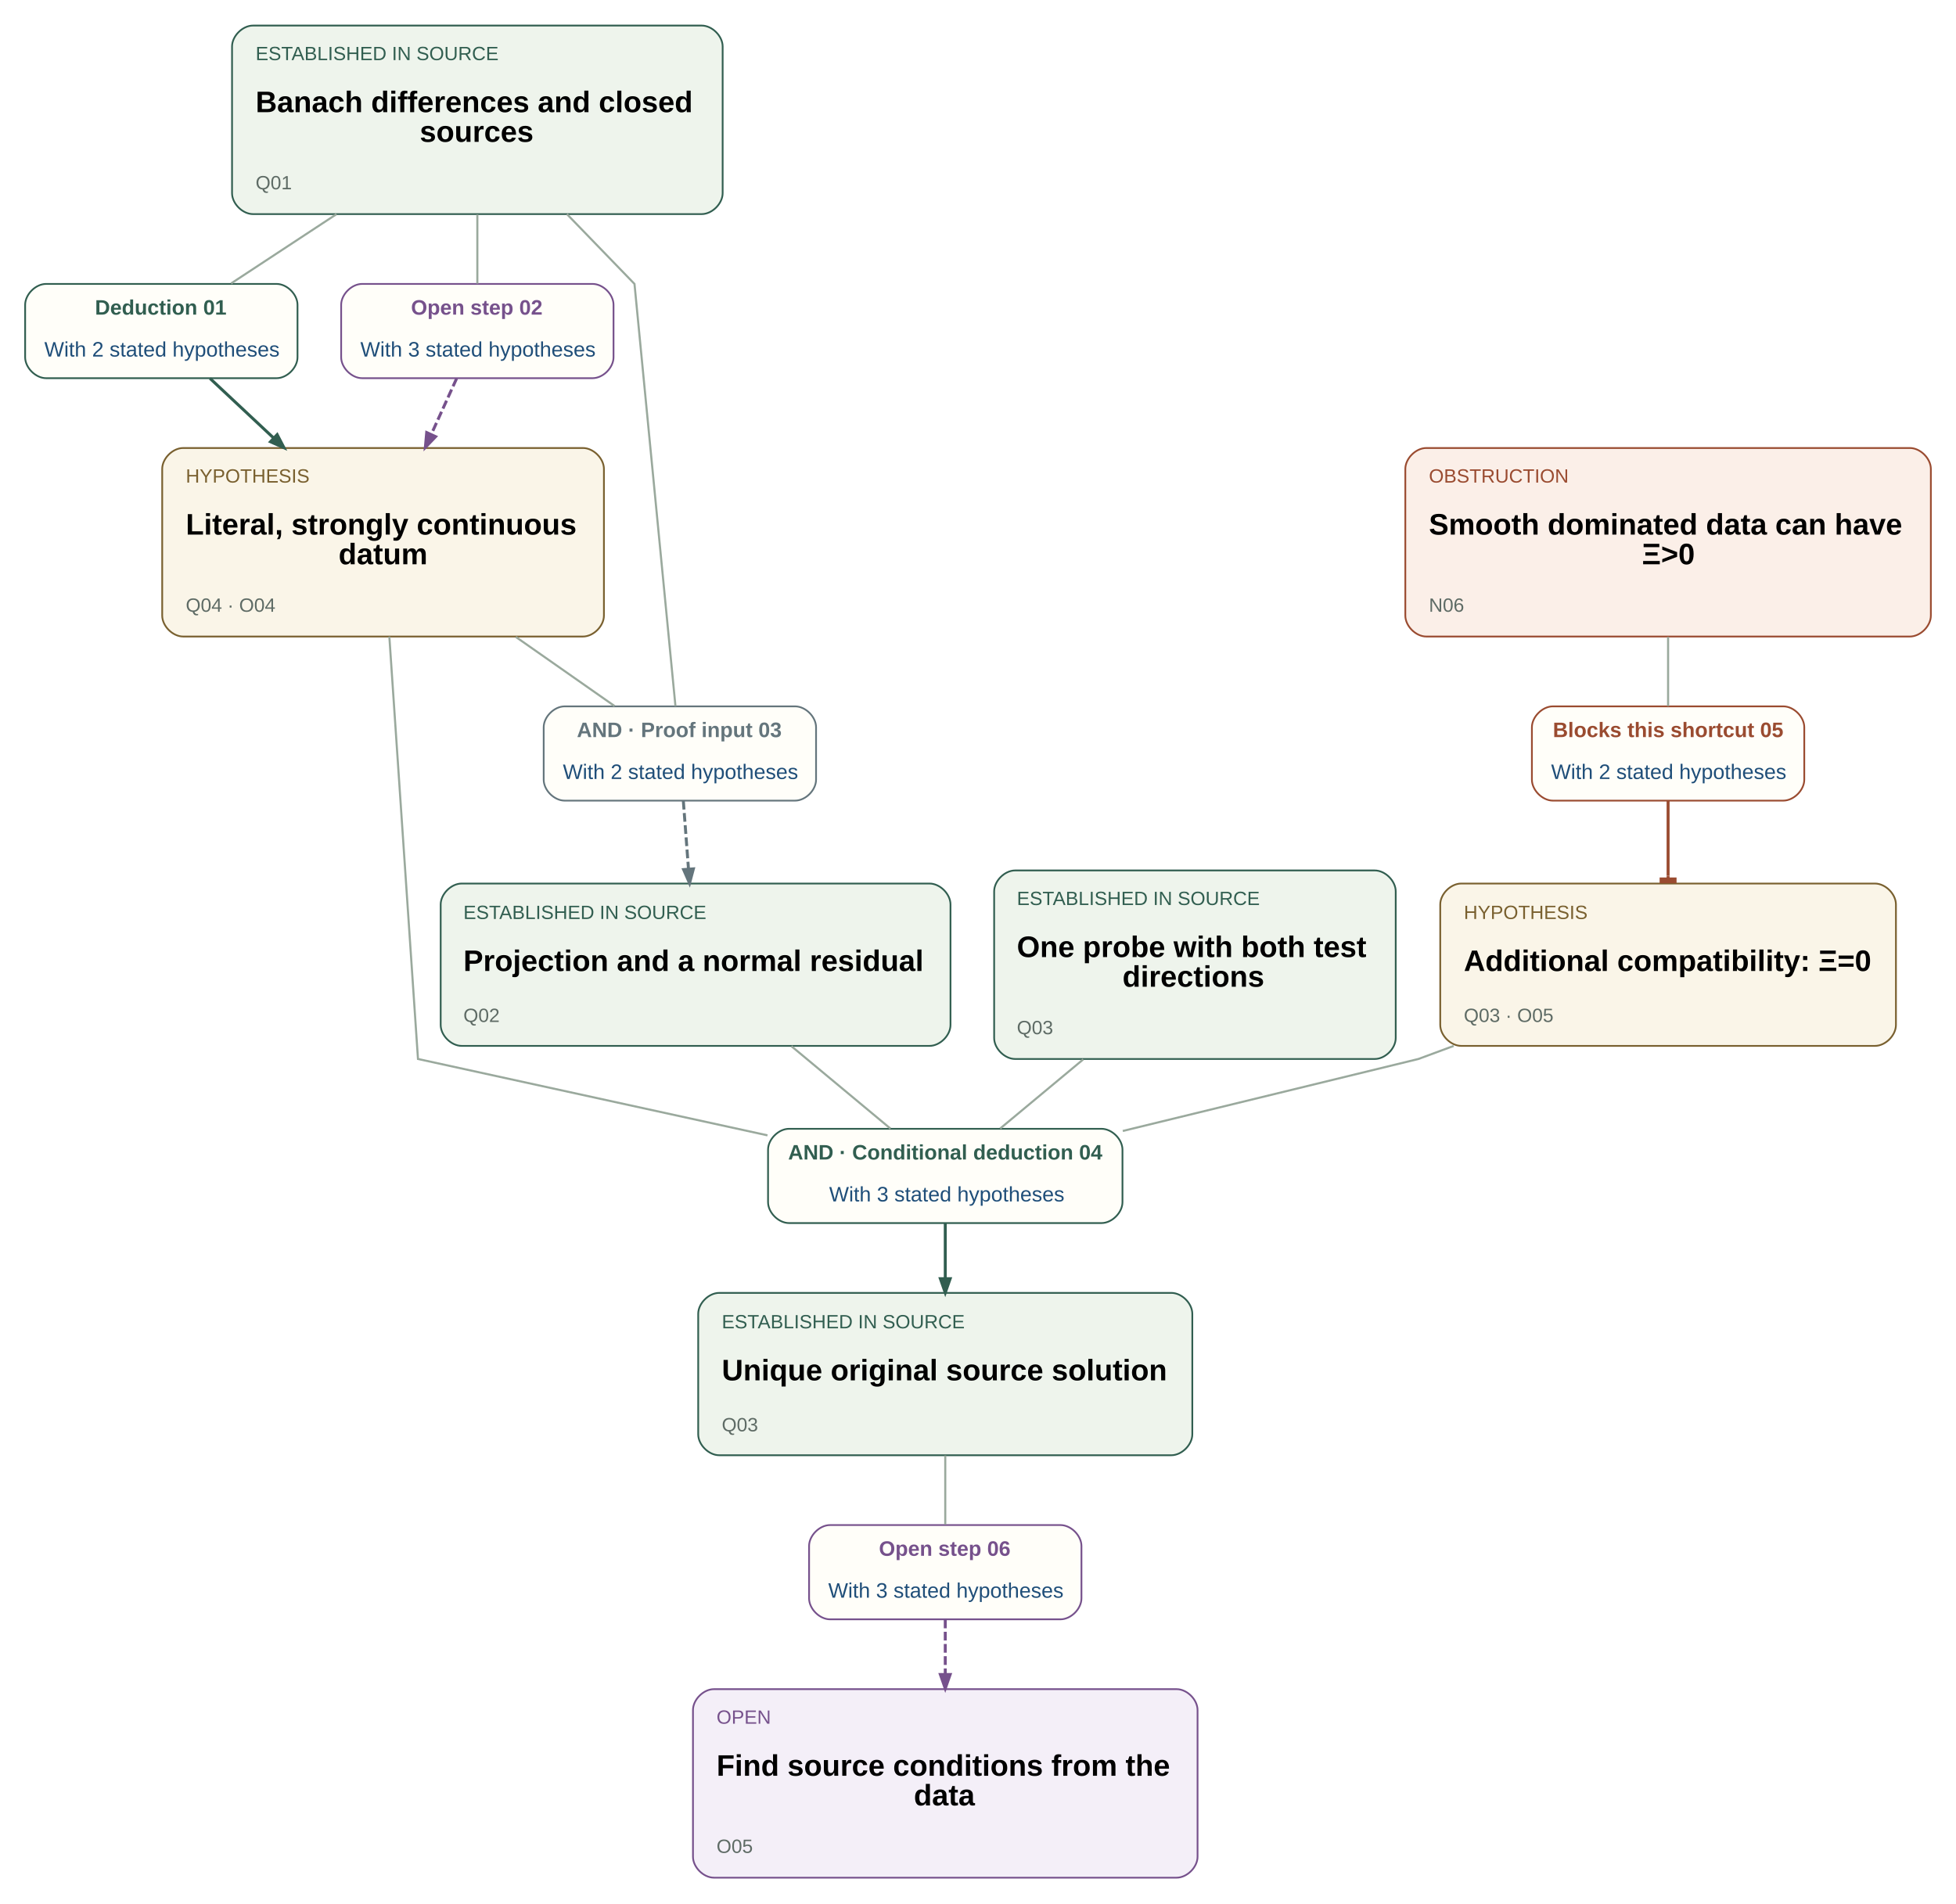
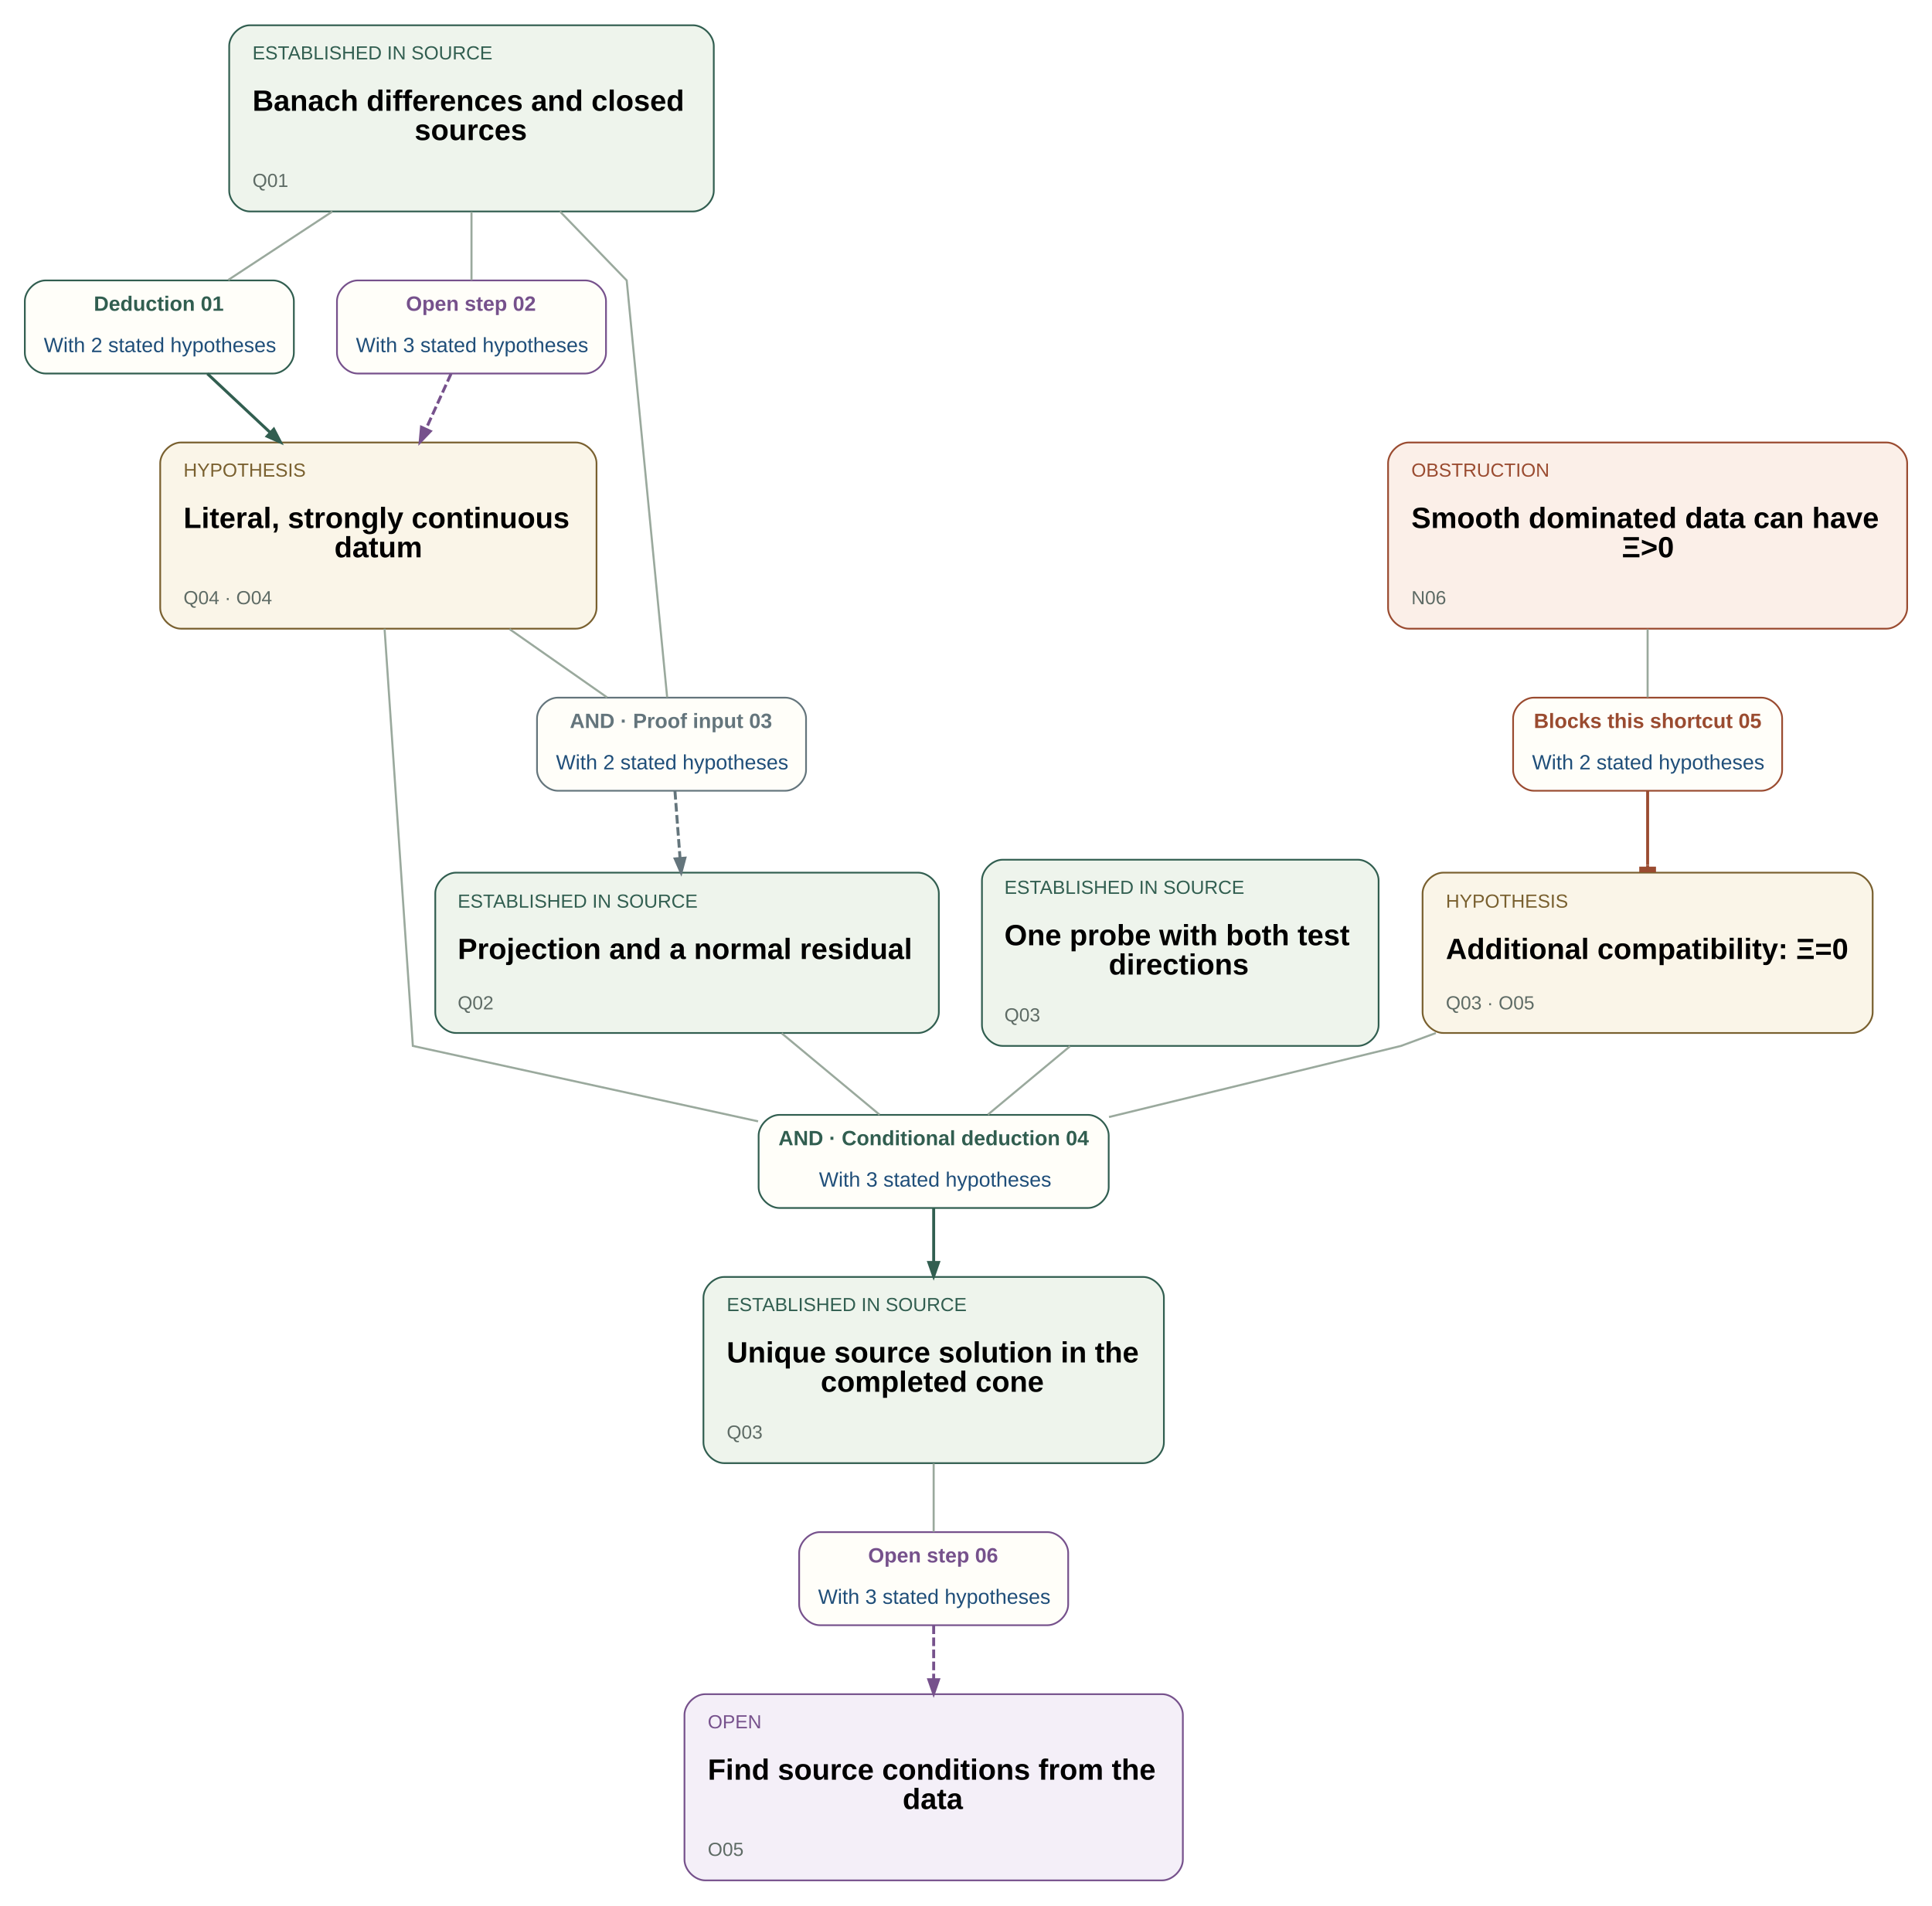
- <svg xmlns="http://www.w3.org/2000/svg" xmlns:xlink="http://www.w3.org/1999/xlink" role="group" aria-label="When a projection solves the source equation" width="1120pt" height="1090pt" viewBox="0.00 0.00 1120.30 1089.80">
-   <g id="energy-and-equations-energy-panel-sources--svg-energy-and-equations-energy-panel-sources" class="graph" transform="scale(1 1) rotate(0) translate(14.4 1075.4)">
+ <svg xmlns="http://www.w3.org/2000/svg" xmlns:xlink="http://www.w3.org/1999/xlink" role="group" aria-label="When a projection solves the source equation" width="1120pt" height="1105pt" viewBox="0.00 0.00 1120.30 1104.80">
+   <g id="energy-and-equations-energy-panel-sources--svg-energy-and-equations-energy-panel-sources" class="graph" transform="scale(1 1) rotate(0) translate(14.4 1090.4)">
    <g id="energy-and-equations-energy-panel-sources--energy-and-equations-energy-panel-sources-n-energy-dual" class="node">
      <g id="energy-and-equations-energy-panel-sources--a_energy-and-equations-energy-panel-sources-n-energy-dual">
        <a xlink:href="/math-research-atlas/projects/bedford-taylor/papers/bedford-taylor-products/#thm:r12-energy-difference-Banach" xlink:title="The actual Borel difference space D_S=C−C is Banach. The curvature functional J(u)(h)=B(h,u,…,u) is injective; its image is norm closed, and the dual distance between sources gives a complete metric inducing the strong topology on C. Closed image does not assert surjectivity onto the dual.">
-           <path fill="#eef4ec" stroke="#315e50" d="M387.5,-1061C387.5,-1061 130.5,-1061 130.5,-1061 124.5,-1061 118.5,-1055 118.5,-1049 118.5,-1049 118.5,-965 118.5,-965 118.5,-959 124.5,-953 130.5,-953 130.5,-953 387.5,-953 387.5,-953 393.5,-953 399.5,-959 399.5,-965 399.5,-965 399.5,-1049 399.5,-1049 399.5,-1055 393.5,-1061 387.5,-1061" />
-           <text text-anchor="start" x="132" y="-1041.2" font-family="Arial" font-size="11.00" fill="#315e50">ESTABLISHED IN SOURCE</text>
-           <text text-anchor="start" x="132" y="-1011.4" font-family="Arial" font-weight="bold" font-size="17.00">Banach differences and closed</text>
-           <text text-anchor="start" x="226" y="-994.4" font-family="Arial" font-weight="bold" font-size="17.00">sources</text>
-           <text text-anchor="start" x="132" y="-967.2" font-family="Arial" font-size="11.00" fill="#5e6b65">Q01</text>
+           <path fill="#eef4ec" stroke="#315e50" d="M387.5,-1076C387.5,-1076 130.5,-1076 130.5,-1076 124.5,-1076 118.5,-1070 118.5,-1064 118.5,-1064 118.5,-980 118.5,-980 118.5,-974 124.5,-968 130.5,-968 130.5,-968 387.5,-968 387.5,-968 393.5,-968 399.5,-974 399.5,-980 399.5,-980 399.5,-1064 399.5,-1064 399.5,-1070 393.5,-1076 387.5,-1076" />
+           <text text-anchor="start" x="132" y="-1056.2" font-family="Arial" font-size="11.00" fill="#315e50">ESTABLISHED IN SOURCE</text>
+           <text text-anchor="start" x="132" y="-1026.4" font-family="Arial" font-weight="bold" font-size="17.00">Banach differences and closed</text>
+           <text text-anchor="start" x="226" y="-1009.4" font-family="Arial" font-weight="bold" font-size="17.00">sources</text>
+           <text text-anchor="start" x="132" y="-982.2" font-family="Arial" font-size="11.00" fill="#5e6b65">Q01</text>
        </a>
      </g>
    </g>
    <g id="energy-and-equations-energy-panel-sources--energy-and-equations-energy-panel-sources-r-energy-r4-fixed-domination" class="node">
      <g id="energy-and-equations-energy-panel-sources--a_energy-and-equations-energy-panel-sources-r-energy-r4-fixed-domination">
        <a xlink:href="#logic-energy-and-equations-energy-r4-fixed-domination" xlink:title="Keep one fixed strict Laurent geometry and background S. Supply a completed reference potential v∈C and a finite constant M≥0 with 0≤μ≤M μ̂_v as Radon measures on every Borel set. Mixed Hölder proves literal integrability and the norm bound on every difference. Domination transfers the completed tester estimate to ∫|u_j−u| dμ, proving strong L¹ continuity. The fixed dominated interval is also weak-star compact and norm closed. This route supplies strong continuity but does not supply Ξ=0.">
-           <path fill="#fffef9" stroke="#315e50" d="M144,-913C144,-913 12,-913 12,-913 6,-913 0,-907 0,-901 0,-901 0,-871 0,-871 0,-865 6,-859 12,-859 12,-859 144,-859 144,-859 150,-859 156,-865 156,-871 156,-871 156,-901 156,-901 156,-907 150,-913 144,-913" />
-           <text text-anchor="start" x="40" y="-895.4" font-family="Arial" font-weight="bold" font-size="12.00" fill="#315e50">Deduction 01</text>
-           <text text-anchor="start" x="11" y="-871.4" font-family="Arial" font-size="12.00" fill="#1f4e79">With 2 stated hypotheses</text>
+           <path fill="#fffef9" stroke="#315e50" d="M144,-928C144,-928 12,-928 12,-928 6,-928 0,-922 0,-916 0,-916 0,-886 0,-886 0,-880 6,-874 12,-874 12,-874 144,-874 144,-874 150,-874 156,-880 156,-886 156,-886 156,-916 156,-916 156,-922 150,-928 144,-928" />
+           <text text-anchor="start" x="40" y="-910.4" font-family="Arial" font-weight="bold" font-size="12.00" fill="#315e50">Deduction 01</text>
+           <text text-anchor="start" x="11" y="-886.4" font-family="Arial" font-size="12.00" fill="#1f4e79">With 2 stated hypotheses</text>
        </a>
      </g>
    </g>
    <g id="energy-and-equations-energy-panel-sources--energy-and-equations-energy-panel-sources-input-energy-r4-fixed-domination-energy-dual" class="edge">
-       <path fill="none" stroke="#9aa99d" stroke-width="1.2" d="M178.29,-952.94C157.36,-939.18 135.73,-924.96 117.94,-913.26" />
+       <path fill="none" stroke="#9aa99d" stroke-width="1.2" d="M178.29,-967.94C157.36,-954.18 135.73,-939.96 117.94,-928.26" />
    </g>
    <g id="energy-and-equations-energy-panel-sources--energy-and-equations-energy-panel-sources-r-energy-r5-literal-continuity-open" class="node">
      <g id="energy-and-equations-energy-panel-sources--a_energy-and-equations-energy-panel-sources-r-energy-r5-literal-continuity-open">
        <a xlink:href="#logic-energy-and-equations-energy-r5-literal-continuity-open" xlink:title="Fix S and the strict Laurent geometry, and let μ be positive Radon, annihilate the relative null ideal, and define an absolutely integrable norm-bounded literal functional on all of D_S. No fixed-source domination and no additional finite-total-mass assumption is available. Missing: prove ∫|u_j−u| dμ→0 for every strongly convergent row in C, including a general nonzero limit; a qualified ordered-rooftop or finite-minorant estimate is a proposed route. ED-STRONG asks whether literal norm boundedness already implies the continuity needed for the variational datum. It is a separate unresolved route to the same condition supplied by fixed domination. Nonliteral dual counterexamples and varying-background estimates do not settle this fixed-background literal question.">
-           <path fill="#fffef9" stroke="#76518c" d="M325,-913C325,-913 193,-913 193,-913 187,-913 181,-907 181,-901 181,-901 181,-871 181,-871 181,-865 187,-859 193,-859 193,-859 325,-859 325,-859 331,-859 337,-865 337,-871 337,-871 337,-901 337,-901 337,-907 331,-913 325,-913" />
-           <text text-anchor="start" x="221" y="-895.4" font-family="Arial" font-weight="bold" font-size="12.00" fill="#76518c">Open step 02</text>
-           <text text-anchor="start" x="192" y="-871.4" font-family="Arial" font-size="12.00" fill="#1f4e79">With 3 stated hypotheses</text>
+           <path fill="#fffef9" stroke="#76518c" d="M325,-928C325,-928 193,-928 193,-928 187,-928 181,-922 181,-916 181,-916 181,-886 181,-886 181,-880 187,-874 193,-874 193,-874 325,-874 325,-874 331,-874 337,-880 337,-886 337,-886 337,-916 337,-916 337,-922 331,-928 325,-928" />
+           <text text-anchor="start" x="221" y="-910.4" font-family="Arial" font-weight="bold" font-size="12.00" fill="#76518c">Open step 02</text>
+           <text text-anchor="start" x="192" y="-886.4" font-family="Arial" font-size="12.00" fill="#1f4e79">With 3 stated hypotheses</text>
        </a>
      </g>
    </g>
    <g id="energy-and-equations-energy-panel-sources--energy-and-equations-energy-panel-sources-input-energy-r5-literal-continuity-open-energy-dual" class="edge">
-       <path fill="none" stroke="#9aa99d" stroke-width="1.2" d="M259,-952.77C259,-939.03 259,-924.84 259,-913.17" />
+       <path fill="none" stroke="#9aa99d" stroke-width="1.2" d="M259,-967.77C259,-954.03 259,-939.84 259,-928.17" />
    </g>
    <g id="energy-and-equations-energy-panel-sources--energy-and-equations-energy-panel-sources-r-energy-r6-projection" class="node">
      <g id="energy-and-equations-energy-panel-sources--a_energy-and-equations-energy-panel-sources-r-energy-r6-projection">
        <a xlink:href="#logic-energy-and-equations-energy-r6-projection" xlink:title="Work on the same complete cone C with the established sharp midpoint estimate and completed energy continuity. The datum belongs to the norm dual and is strongly continuous on C; literal positive data are the source-equation subclass used here. The dual norm bounds the energies of maximizing rows. The midpoint gap makes those rows strongly Cauchy. Completeness gives a limit, and strong continuity passes the datum term. First variations only along segments in C give the polar normal n; they do not assert arbitrary two-sided variations at the optimizer.">
-           <path fill="#fffef9" stroke="#64757c" d="M441,-671C441,-671 309,-671 309,-671 303,-671 297,-665 297,-659 297,-659 297,-629 297,-629 297,-623 303,-617 309,-617 309,-617 441,-617 441,-617 447,-617 453,-623 453,-629 453,-629 453,-659 453,-659 453,-665 447,-671 441,-671" />
-           <text text-anchor="start" x="316" y="-653.4" font-family="Arial" font-weight="bold" font-size="12.00" fill="#64757c">AND · Proof input 03</text>
-           <text text-anchor="start" x="308" y="-629.4" font-family="Arial" font-size="12.00" fill="#1f4e79">With 2 stated hypotheses</text>
+           <path fill="#fffef9" stroke="#64757c" d="M441,-686C441,-686 309,-686 309,-686 303,-686 297,-680 297,-674 297,-674 297,-644 297,-644 297,-638 303,-632 309,-632 309,-632 441,-632 441,-632 447,-632 453,-638 453,-644 453,-644 453,-674 453,-674 453,-680 447,-686 441,-686" />
+           <text text-anchor="start" x="316" y="-668.4" font-family="Arial" font-weight="bold" font-size="12.00" fill="#64757c">AND · Proof input 03</text>
+           <text text-anchor="start" x="308" y="-644.4" font-family="Arial" font-size="12.00" fill="#1f4e79">With 2 stated hypotheses</text>
        </a>
      </g>
    </g>
    <g id="energy-and-equations-energy-panel-sources--energy-and-equations-energy-panel-sources-input-energy-r6-projection-energy-dual" class="edge">
-       <path fill="none" stroke="#9aa99d" stroke-width="1.2" d="M310.31,-952.98C330.52,-932.09 349,-913 349,-913 349,-913 365.92,-738.62 372.46,-671.18" />
+       <path fill="none" stroke="#9aa99d" stroke-width="1.2" d="M310.31,-967.98C330.52,-947.09 349,-928 349,-928 349,-928 365.92,-753.62 372.46,-686.18" />
    </g>
    <g id="energy-and-equations-energy-panel-sources--energy-and-equations-energy-panel-sources-n-energy-strong-datum" class="node">
      <g id="energy-and-equations-energy-panel-sources--a_energy-and-equations-energy-panel-sources-n-energy-strong-datum">
        <a xlink:href="/math-research-atlas/projects/bedford-taylor/papers/bedford-taylor-products/#def:r12-strong-continuous-dual" xlink:title="The positive Radon measure μ defines ℓ_μ(h)=−∫h dμ literally on every Borel difference in D_S: absolute integrability, independence of relative-null representatives, norm boundedness and strong continuity on C are all required. Fixed completed-source domination is one proved sufficient condition. Norm boundedness alone is the open ED-STRONG question.">
-           <path fill="#faf5e8" stroke="#79602f" d="M319.5,-819C319.5,-819 90.5,-819 90.5,-819 84.5,-819 78.5,-813 78.5,-807 78.5,-807 78.5,-723 78.5,-723 78.5,-717 84.5,-711 90.5,-711 90.5,-711 319.5,-711 319.5,-711 325.5,-711 331.5,-717 331.5,-723 331.5,-723 331.5,-807 331.5,-807 331.5,-813 325.5,-819 319.5,-819" />
-           <text text-anchor="start" x="92" y="-799.2" font-family="Arial" font-size="11.00" fill="#79602f">HYPOTHESIS</text>
-           <text text-anchor="start" x="92" y="-769.4" font-family="Arial" font-weight="bold" font-size="17.00">Literal, strongly continuous</text>
-           <text text-anchor="start" x="179.5" y="-752.4" font-family="Arial" font-weight="bold" font-size="17.00">datum</text>
-           <text text-anchor="start" x="92" y="-725.2" font-family="Arial" font-size="11.00" fill="#5e6b65">Q04 · O04</text>
+           <path fill="#faf5e8" stroke="#79602f" d="M319.5,-834C319.5,-834 90.5,-834 90.5,-834 84.5,-834 78.5,-828 78.5,-822 78.5,-822 78.5,-738 78.5,-738 78.5,-732 84.5,-726 90.5,-726 90.5,-726 319.5,-726 319.5,-726 325.5,-726 331.5,-732 331.5,-738 331.5,-738 331.5,-822 331.5,-822 331.5,-828 325.5,-834 319.5,-834" />
+           <text text-anchor="start" x="92" y="-814.2" font-family="Arial" font-size="11.00" fill="#79602f">HYPOTHESIS</text>
+           <text text-anchor="start" x="92" y="-784.4" font-family="Arial" font-weight="bold" font-size="17.00">Literal, strongly continuous</text>
+           <text text-anchor="start" x="179.5" y="-767.4" font-family="Arial" font-weight="bold" font-size="17.00">datum</text>
+           <text text-anchor="start" x="92" y="-740.2" font-family="Arial" font-size="11.00" fill="#5e6b65">Q04 · O04</text>
        </a>
      </g>
    </g>
    <g id="energy-and-equations-energy-panel-sources--energy-and-equations-energy-panel-sources-input-energy-r6-projection-energy-strong-datum" class="edge">
-       <path fill="none" stroke="#9aa99d" stroke-width="1.2" d="M281.05,-710.77C300.68,-697.03 320.95,-682.84 337.61,-671.17" />
+       <path fill="none" stroke="#9aa99d" stroke-width="1.2" d="M281.05,-725.77C300.68,-712.03 320.95,-697.84 337.61,-686.17" />
    </g>
    <g id="energy-and-equations-energy-panel-sources--energy-and-equations-energy-panel-sources-r-energy-r7-zero-defect-solves" class="node">
      <g id="energy-and-equations-energy-panel-sources--a_energy-and-equations-energy-panel-sources-r-energy-r7-zero-defect-solves">
        <a xlink:href="#logic-energy-and-equations-energy-r7-zero-defect-solves" xlink:title="Use the normal pair u=Π(ℓ_μ), n=ℓ_μ−J(u) for the literal positive Radon datum in the fixed geometry. For every original compact smooth φ, both ψ₀±ε_φφ are admissible, and the two probe integrals defining Ξ are finite. Impose the additional equality Ξ=−n(ψ₀)=0. Testing the normal inequality in both probe directions gives |n(φ)|≤ε_φ⁻¹Ξ. Zero defect therefore kills every original scalar test error; literal integration and Radon uniqueness identify μ̂_u=μ. Variational uniqueness identifies every solution with u. The same theorem proves the converse: existence of a source solution forces Ξ=0, so zero defect and solvability are equivalent under these hypotheses.">
-           <path fill="#fffef9" stroke="#315e50" d="M616.5,-429C616.5,-429 437.5,-429 437.5,-429 431.5,-429 425.5,-423 425.5,-417 425.5,-417 425.5,-387 425.5,-387 425.5,-381 431.5,-375 437.5,-375 437.5,-375 616.5,-375 616.5,-375 622.5,-375 628.5,-381 628.5,-387 628.5,-387 628.5,-417 628.5,-417 628.5,-423 622.5,-429 616.5,-429" />
-           <text text-anchor="start" x="437" y="-411.4" font-family="Arial" font-weight="bold" font-size="12.00" fill="#315e50">AND · Conditional deduction 04</text>
-           <text text-anchor="start" x="460.5" y="-387.4" font-family="Arial" font-size="12.00" fill="#1f4e79">With 3 stated hypotheses</text>
+           <path fill="#fffef9" stroke="#315e50" d="M616.5,-444C616.5,-444 437.5,-444 437.5,-444 431.5,-444 425.5,-438 425.5,-432 425.5,-432 425.5,-402 425.5,-402 425.5,-396 431.5,-390 437.5,-390 437.5,-390 616.5,-390 616.5,-390 622.5,-390 628.5,-396 628.5,-402 628.5,-402 628.5,-432 628.5,-432 628.5,-438 622.5,-444 616.5,-444" />
+           <text text-anchor="start" x="437" y="-426.4" font-family="Arial" font-weight="bold" font-size="12.00" fill="#315e50">AND · Conditional deduction 04</text>
+           <text text-anchor="start" x="460.5" y="-402.4" font-family="Arial" font-size="12.00" fill="#1f4e79">With 3 stated hypotheses</text>
        </a>
      </g>
    </g>
    <g id="energy-and-equations-energy-panel-sources--energy-and-equations-energy-panel-sources-input-energy-r7-zero-defect-solves-energy-strong-datum" class="edge">
-       <path fill="none" stroke="#9aa99d" stroke-width="1.2" d="M208.6,-710.92C214.36,-625.99 225,-469 225,-469 225,-469 337.5,-444.41 425.18,-425.25" />
+       <path fill="none" stroke="#9aa99d" stroke-width="1.2" d="M208.6,-725.92C214.36,-640.99 225,-484 225,-484 225,-484 337.5,-459.41 425.18,-440.25" />
    </g>
    <g id="energy-and-equations-energy-panel-sources--energy-and-equations-energy-panel-sources-n-energy-projection" class="node">
      <g id="energy-and-equations-energy-panel-sources--a_energy-and-equations-energy-panel-sources-n-energy-projection">
        <a xlink:href="/math-research-atlas/projects/bedford-taylor/papers/bedford-taylor-products/#thm:r12-nonlinear-normal-decomposition" xlink:title="For a strongly continuous dual datum, maximizing ℓ(v)−e(v)/(q+1) on C gives a unique u=Π(ℓ). Its decomposition ℓ=J(u)+n satisfies n(v)≤0 on C and n(u)=0. The source equation still requires the residual to vanish in the appropriate literal sense.">
-           <path fill="#eef4ec" stroke="#315e50" d="M518,-569.5C518,-569.5 250,-569.5 250,-569.5 244,-569.5 238,-563.5 238,-557.5 238,-557.5 238,-488.5 238,-488.5 238,-482.5 244,-476.5 250,-476.5 250,-476.5 518,-476.5 518,-476.5 524,-476.5 530,-482.5 530,-488.5 530,-488.5 530,-557.5 530,-557.5 530,-563.5 524,-569.5 518,-569.5" />
-           <text text-anchor="start" x="251" y="-549.2" font-family="Arial" font-size="11.00" fill="#315e50">ESTABLISHED IN SOURCE</text>
-           <text text-anchor="start" x="251" y="-519.4" font-family="Arial" font-weight="bold" font-size="17.00">Projection and a normal residual</text>
-           <text text-anchor="start" x="251" y="-490.2" font-family="Arial" font-size="11.00" fill="#5e6b65">Q02</text>
+           <path fill="#eef4ec" stroke="#315e50" d="M518,-584.5C518,-584.5 250,-584.5 250,-584.5 244,-584.5 238,-578.5 238,-572.5 238,-572.5 238,-503.5 238,-503.5 238,-497.5 244,-491.5 250,-491.5 250,-491.5 518,-491.5 518,-491.5 524,-491.5 530,-497.5 530,-503.5 530,-503.5 530,-572.5 530,-572.5 530,-578.5 524,-584.5 518,-584.5" />
+           <text text-anchor="start" x="251" y="-564.2" font-family="Arial" font-size="11.00" fill="#315e50">ESTABLISHED IN SOURCE</text>
+           <text text-anchor="start" x="251" y="-534.4" font-family="Arial" font-weight="bold" font-size="17.00">Projection and a normal residual</text>
+           <text text-anchor="start" x="251" y="-505.2" font-family="Arial" font-size="11.00" fill="#5e6b65">Q02</text>
        </a>
      </g>
    </g>
    <g id="energy-and-equations-energy-panel-sources--energy-and-equations-energy-panel-sources-input-energy-r7-zero-defect-solves-energy-projection" class="edge">
-       <path fill="none" stroke="#9aa99d" stroke-width="1.2" d="M438.88,-476.33C458.1,-460.34 479.01,-442.93 495.64,-429.1" />
+       <path fill="none" stroke="#9aa99d" stroke-width="1.2" d="M438.88,-491.33C458.1,-475.34 479.01,-457.93 495.64,-444.1" />
    </g>
    <g id="energy-and-equations-energy-panel-sources--energy-and-equations-energy-panel-sources-n-energy-probe" class="node">
      <g id="energy-and-equations-energy-panel-sources--a_energy-and-equations-energy-panel-sources-n-energy-probe">
        <a xlink:href="/math-research-atlas/projects/bedford-taylor/papers/bedford-taylor-products/#lem:geometric-compensators" xlink:title="The strict Laurent geometry supplies a single bounded continuous negative classical ψ₀. For every original compact smooth scalar φ, both ψ₀+ε_φφ and ψ₀−ε_φφ lie in the actual first-energy cone for some ε_φ&gt;0. The same probe works for every extending allowed background.">
-           <path fill="#eef4ec" stroke="#315e50" d="M773,-577C773,-577 567,-577 567,-577 561,-577 555,-571 555,-565 555,-565 555,-481 555,-481 555,-475 561,-469 567,-469 567,-469 773,-469 773,-469 779,-469 785,-475 785,-481 785,-481 785,-565 785,-565 785,-571 779,-577 773,-577" />
-           <text text-anchor="start" x="568" y="-557.2" font-family="Arial" font-size="11.00" fill="#315e50">ESTABLISHED IN SOURCE</text>
-           <text text-anchor="start" x="568" y="-527.4" font-family="Arial" font-weight="bold" font-size="17.00">One probe with both test</text>
-           <text text-anchor="start" x="628.5" y="-510.4" font-family="Arial" font-weight="bold" font-size="17.00">directions</text>
-           <text text-anchor="start" x="568" y="-483.2" font-family="Arial" font-size="11.00" fill="#5e6b65">Q03</text>
+           <path fill="#eef4ec" stroke="#315e50" d="M773,-592C773,-592 567,-592 567,-592 561,-592 555,-586 555,-580 555,-580 555,-496 555,-496 555,-490 561,-484 567,-484 567,-484 773,-484 773,-484 779,-484 785,-490 785,-496 785,-496 785,-580 785,-580 785,-586 779,-592 773,-592" />
+           <text text-anchor="start" x="568" y="-572.2" font-family="Arial" font-size="11.00" fill="#315e50">ESTABLISHED IN SOURCE</text>
+           <text text-anchor="start" x="568" y="-542.4" font-family="Arial" font-weight="bold" font-size="17.00">One probe with both test</text>
+           <text text-anchor="start" x="628.5" y="-525.4" font-family="Arial" font-weight="bold" font-size="17.00">directions</text>
+           <text text-anchor="start" x="568" y="-498.2" font-family="Arial" font-size="11.00" fill="#5e6b65">Q03</text>
        </a>
      </g>
    </g>
    <g id="energy-and-equations-energy-panel-sources--energy-and-equations-energy-panel-sources-input-energy-r7-zero-defect-solves-energy-probe" class="edge">
-       <path fill="none" stroke="#9aa99d" stroke-width="1.2" d="M606.03,-468.77C589.52,-455.03 572.47,-440.84 558.45,-429.17" />
+       <path fill="none" stroke="#9aa99d" stroke-width="1.2" d="M606.03,-483.77C589.52,-470.03 572.47,-455.84 558.45,-444.17" />
    </g>
    <g id="energy-and-equations-energy-panel-sources--energy-and-equations-energy-panel-sources-n-energy-defect-zero" class="node">
      <g id="energy-and-equations-energy-panel-sources--a_energy-and-equations-energy-panel-sources-n-energy-defect-zero">
        <a xlink:href="/math-research-atlas/projects/bedford-taylor/papers/bedford-taylor-products/#thm:single-probe" xlink:title="For the normal pair of a literal strongly continuous positive datum, Ξ=J(Πℓ_μ)(ψ₀)−ℓ_μ(ψ₀)=−n(ψ₀) is nonnegative. Requiring Ξ=0 is the extra compatibility condition. Strong continuity and fixed-source domination do not force this equality.">
-           <path fill="#faf5e8" stroke="#79602f" d="M1059.5,-569.5C1059.5,-569.5 822.5,-569.5 822.5,-569.5 816.5,-569.5 810.5,-563.5 810.5,-557.5 810.5,-557.5 810.5,-488.5 810.5,-488.5 810.5,-482.5 816.5,-476.5 822.5,-476.5 822.5,-476.5 1059.5,-476.5 1059.5,-476.5 1065.5,-476.5 1071.5,-482.5 1071.5,-488.5 1071.5,-488.5 1071.5,-557.5 1071.5,-557.5 1071.5,-563.5 1065.5,-569.5 1059.5,-569.5" />
-           <text text-anchor="start" x="824" y="-549.2" font-family="Arial" font-size="11.00" fill="#79602f">HYPOTHESIS</text>
-           <text text-anchor="start" x="824" y="-519.4" font-family="Arial" font-weight="bold" font-size="17.00">Additional compatibility: Ξ=0</text>
-           <text text-anchor="start" x="824" y="-490.2" font-family="Arial" font-size="11.00" fill="#5e6b65">Q03 · O05</text>
+           <path fill="#faf5e8" stroke="#79602f" d="M1059.5,-584.5C1059.5,-584.5 822.5,-584.5 822.5,-584.5 816.5,-584.5 810.5,-578.5 810.5,-572.5 810.5,-572.5 810.5,-503.5 810.5,-503.5 810.5,-497.5 816.5,-491.5 822.5,-491.5 822.5,-491.5 1059.5,-491.5 1059.5,-491.5 1065.5,-491.5 1071.5,-497.5 1071.5,-503.5 1071.5,-503.5 1071.5,-572.5 1071.5,-572.5 1071.5,-578.5 1065.5,-584.5 1059.5,-584.5" />
+           <text text-anchor="start" x="824" y="-564.2" font-family="Arial" font-size="11.00" fill="#79602f">HYPOTHESIS</text>
+           <text text-anchor="start" x="824" y="-534.4" font-family="Arial" font-weight="bold" font-size="17.00">Additional compatibility: Ξ=0</text>
+           <text text-anchor="start" x="824" y="-505.2" font-family="Arial" font-size="11.00" fill="#5e6b65">Q03 · O05</text>
        </a>
      </g>
    </g>
    <g id="energy-and-equations-energy-panel-sources--energy-and-equations-energy-panel-sources-input-energy-r7-zero-defect-solves-energy-defect-zero" class="edge">
-       <path fill="none" stroke="#9aa99d" stroke-width="1.2" d="M818.19,-476.48C805.99,-471.96 798,-469 798,-469 798,-469 705.58,-446.49 628.68,-427.76" />
+       <path fill="none" stroke="#9aa99d" stroke-width="1.2" d="M818.19,-491.48C805.99,-486.96 798,-484 798,-484 798,-484 705.58,-461.49 628.68,-442.76" />
    </g>
    <g id="energy-and-equations-energy-panel-sources--energy-and-equations-energy-panel-sources-n-energy-source-solution" class="node">
      <g id="energy-and-equations-energy-panel-sources--a_energy-and-equations-energy-panel-sources-n-energy-source-solution">
        <a xlink:href="/math-research-atlas/projects/bedford-taylor/papers/bedford-taylor-products/#thm:single-probe" xlink:title="Under the literal strong-dual hypotheses, Ξ=0 if and only if μ̂_{Πℓ_μ}=μ, if and only if some v∈C has source μ. Any solution equals Πℓ_μ. More generally, every compact original test error is bounded by ε_φ⁻¹Ξ. This is an exact compatibility criterion, not an assertion that arbitrary data are compatible.">
-           <path fill="#eef4ec" stroke="#315e50" d="M656.5,-335C656.5,-335 397.5,-335 397.5,-335 391.5,-335 385.5,-329 385.5,-323 385.5,-323 385.5,-254 385.5,-254 385.5,-248 391.5,-242 397.5,-242 397.5,-242 656.5,-242 656.5,-242 662.5,-242 668.5,-248 668.5,-254 668.5,-254 668.5,-323 668.5,-323 668.5,-329 662.5,-335 656.5,-335" />
-           <text text-anchor="start" x="399" y="-314.7" font-family="Arial" font-size="11.00" fill="#315e50">ESTABLISHED IN SOURCE</text>
-           <text text-anchor="start" x="399" y="-284.9" font-family="Arial" font-weight="bold" font-size="17.00">Unique original source solution</text>
-           <text text-anchor="start" x="399" y="-255.7" font-family="Arial" font-size="11.00" fill="#5e6b65">Q03</text>
+           <path fill="#eef4ec" stroke="#315e50" d="M648.5,-350C648.5,-350 405.5,-350 405.5,-350 399.5,-350 393.5,-344 393.5,-338 393.5,-338 393.5,-254 393.5,-254 393.5,-248 399.5,-242 405.5,-242 405.5,-242 648.5,-242 648.5,-242 654.5,-242 660.5,-248 660.5,-254 660.5,-254 660.5,-338 660.5,-338 660.5,-344 654.5,-350 648.5,-350" />
+           <text text-anchor="start" x="407" y="-330.2" font-family="Arial" font-size="11.00" fill="#315e50">ESTABLISHED IN SOURCE</text>
+           <text text-anchor="start" x="407" y="-300.4" font-family="Arial" font-weight="bold" font-size="17.00">Unique source solution in the</text>
+           <text text-anchor="start" x="461.5" y="-283.4" font-family="Arial" font-weight="bold" font-size="17.00">completed cone</text>
+           <text text-anchor="start" x="407" y="-256.2" font-family="Arial" font-size="11.00" fill="#5e6b65">Q03</text>
        </a>
      </g>
    </g>
    <g id="energy-and-equations-energy-panel-sources--energy-and-equations-energy-panel-sources-r-energy-r9-compatible-input-open" class="node">
      <g id="energy-and-equations-energy-panel-sources--a_energy-and-equations-energy-panel-sources-r-energy-r9-compatible-input-open">
        <a xlink:href="#logic-energy-and-equations-energy-r9-compatible-input-open" xlink:title="The zero-defect criterion is available after the variational optimizer is constructed. Missing: hypotheses on the given measure, geometry and explicitly supplied reference objects that force both strong continuity and zero defect before assuming a solution. For the proposed local inverse route, additionally establish the linearized range, a bounded right inverse with all boundary and harmonic-moment constraints, and preservation of that range by the nonlinear remainder. The exact compatibility criterion locates the remaining task but does not perform it. Existing finite-mode inverse constructions motivate a range-controlled route; smooth positive perturbations alone cannot be used as its hypothesis because the source-gap counterexample rules them out.">
          <path fill="#fffef9" stroke="#76518c" d="M593,-202C593,-202 461,-202 461,-202 455,-202 449,-196 449,-190 449,-190 449,-160 449,-160 449,-154 455,-148 461,-148 461,-148 593,-148 593,-148 599,-148 605,-154 605,-160 605,-160 605,-190 605,-190 605,-196 599,-202 593,-202" />
          <text text-anchor="start" x="489" y="-184.4" font-family="Arial" font-weight="bold" font-size="12.00" fill="#76518c">Open step 06</text>
          <text text-anchor="start" x="460" y="-160.4" font-family="Arial" font-size="12.00" fill="#1f4e79">With 3 stated hypotheses</text>
        </a>
      </g>
    </g>
    <g id="energy-and-equations-energy-panel-sources--energy-and-equations-energy-panel-sources-input-energy-r9-compatible-input-open-energy-source-solution" class="edge">
-       <path fill="none" stroke="#9aa99d" stroke-width="1.2" d="M527,-241.83C527,-228.36 527,-214.07 527,-202.27" />
+       <path fill="none" stroke="#9aa99d" stroke-width="1.2" d="M527,-241.77C527,-228.03 527,-213.84 527,-202.17" />
    </g>
    <g id="energy-and-equations-energy-panel-sources--energy-and-equations-energy-panel-sources-n-energy-source-gap" class="node">
      <g id="energy-and-equations-energy-panel-sources--a_energy-and-equations-energy-panel-sources-n-energy-source-gap">
        <a xlink:href="/math-research-atlas/projects/bedford-taylor/sources/view/835cdc44e503/#the-fixed-original-source-counterexample" xlink:title="In a fixed two-dimensional torus model with q=1, smooth positive densities f_j→1 uniformly can make f_jμ_w leave the entire strong-completion source image, even at a fixed reference admitting every two-sided compact test direction. These data remain literal, strongly continuous and uniformly source dominated. Their zero-boundary Poisson traces fail convexity.">
-           <path fill="#fbefe8" stroke="#9a4b30" d="M1079.5,-819C1079.5,-819 802.5,-819 802.5,-819 796.5,-819 790.5,-813 790.5,-807 790.5,-807 790.5,-723 790.5,-723 790.5,-717 796.5,-711 802.5,-711 802.5,-711 1079.5,-711 1079.5,-711 1085.5,-711 1091.5,-717 1091.5,-723 1091.5,-723 1091.5,-807 1091.5,-807 1091.5,-813 1085.5,-819 1079.5,-819" />
-           <text text-anchor="start" x="804" y="-799.2" font-family="Arial" font-size="11.00" fill="#9a4b30">OBSTRUCTION</text>
-           <text text-anchor="start" x="804" y="-769.4" font-family="Arial" font-weight="bold" font-size="17.00">Smooth dominated data can have</text>
-           <text text-anchor="start" x="926" y="-752.4" font-family="Arial" font-weight="bold" font-size="17.00">Ξ&gt;0</text>
-           <text text-anchor="start" x="804" y="-725.2" font-family="Arial" font-size="11.00" fill="#5e6b65">N06</text>
+           <path fill="#fbefe8" stroke="#9a4b30" d="M1079.5,-834C1079.5,-834 802.5,-834 802.5,-834 796.5,-834 790.5,-828 790.5,-822 790.5,-822 790.5,-738 790.5,-738 790.5,-732 796.5,-726 802.5,-726 802.5,-726 1079.5,-726 1079.5,-726 1085.5,-726 1091.5,-732 1091.5,-738 1091.5,-738 1091.5,-822 1091.5,-822 1091.5,-828 1085.5,-834 1079.5,-834" />
+           <text text-anchor="start" x="804" y="-814.2" font-family="Arial" font-size="11.00" fill="#9a4b30">OBSTRUCTION</text>
+           <text text-anchor="start" x="804" y="-784.4" font-family="Arial" font-weight="bold" font-size="17.00">Smooth dominated data can have</text>
+           <text text-anchor="start" x="926" y="-767.4" font-family="Arial" font-weight="bold" font-size="17.00">Ξ&gt;0</text>
+           <text text-anchor="start" x="804" y="-740.2" font-family="Arial" font-size="11.00" fill="#5e6b65">N06</text>
        </a>
      </g>
    </g>
    <g id="energy-and-equations-energy-panel-sources--energy-and-equations-energy-panel-sources-r-energy-r8-nonzero-defect-obstruction" class="node">
      <g id="energy-and-equations-energy-panel-sources--a_energy-and-equations-energy-panel-sources-r-energy-r8-nonzero-defect-obstruction">
        <a xlink:href="#logic-energy-and-equations-energy-r8-nonzero-defect-obstruction" xlink:title="Use the fixed q=1 two-dimensional torus background and a bounded actual admissible reference w&lt;0, with finite total source mass, compact strict negative sublevels, canonical no loss, and all two-sided compact test directions. The counterexample data are μ_j=f_jμ_w, with 1≤f_j≤3/2 and f_j→1 uniformly; they remain literal and strongly continuous. A source in the full completed cone would have a convex zero-boundary moment trace solving the prescribed real Poisson equation. The constructed Poisson solution is not convex, so no such source exists. The exact probe equivalence forces Ξ(μ_j)&gt;0. This blocks the proposed inference from strong continuity, domination or smooth positive density to zero defect.">
-           <path fill="#fffef9" stroke="#9a4b30" d="M1007,-671C1007,-671 875,-671 875,-671 869,-671 863,-665 863,-659 863,-659 863,-629 863,-629 863,-623 869,-617 875,-617 875,-617 1007,-617 1007,-617 1013,-617 1019,-623 1019,-629 1019,-629 1019,-659 1019,-659 1019,-665 1013,-671 1007,-671" />
-           <text text-anchor="start" x="875" y="-653.4" font-family="Arial" font-weight="bold" font-size="12.00" fill="#9a4b30">Blocks this shortcut 05</text>
-           <text text-anchor="start" x="874" y="-629.4" font-family="Arial" font-size="12.00" fill="#1f4e79">With 2 stated hypotheses</text>
+           <path fill="#fffef9" stroke="#9a4b30" d="M1007,-686C1007,-686 875,-686 875,-686 869,-686 863,-680 863,-674 863,-674 863,-644 863,-644 863,-638 869,-632 875,-632 875,-632 1007,-632 1007,-632 1013,-632 1019,-638 1019,-644 1019,-644 1019,-674 1019,-674 1019,-680 1013,-686 1007,-686" />
+           <text text-anchor="start" x="875" y="-668.4" font-family="Arial" font-weight="bold" font-size="12.00" fill="#9a4b30">Blocks this shortcut 05</text>
+           <text text-anchor="start" x="874" y="-644.4" font-family="Arial" font-size="12.00" fill="#1f4e79">With 2 stated hypotheses</text>
        </a>
      </g>
    </g>
    <g id="energy-and-equations-energy-panel-sources--energy-and-equations-energy-panel-sources-input-energy-r8-nonzero-defect-obstruction-energy-source-gap" class="edge">
-       <path fill="none" stroke="#9aa99d" stroke-width="1.2" d="M941,-710.77C941,-697.03 941,-682.84 941,-671.17" />
+       <path fill="none" stroke="#9aa99d" stroke-width="1.2" d="M941,-725.77C941,-712.03 941,-697.84 941,-686.17" />
    </g>
    <g id="energy-and-equations-energy-panel-sources--energy-and-equations-energy-panel-sources-n-energy-compatible-classes" class="node">
      <g id="energy-and-equations-energy-panel-sources--a_energy-and-equations-energy-panel-sources-n-energy-compatible-classes">
        <a xlink:href="/math-research-atlas/projects/bedford-taylor/papers/research-program/#problem:sources" xlink:title="Find substantial geometric classes of given μ for which strong continuity and Ξ=0 follow from checkable input conditions. A local inverse route needs a specified linearized range, a right inverse with boundary and moment estimates, and preservation of that range by the nonlinear remainder. Assuming an unknown solution would restate the goal.">
          <path fill="#f4eff8" stroke="#76518c" d="M659.5,-108C659.5,-108 394.5,-108 394.5,-108 388.5,-108 382.5,-102 382.5,-96 382.5,-96 382.5,-12 382.5,-12 382.5,-6 388.5,0 394.5,0 394.5,0 659.5,0 659.5,0 665.5,0 671.5,-6 671.5,-12 671.5,-12 671.5,-96 671.5,-96 671.5,-102 665.5,-108 659.5,-108" />
          <text text-anchor="start" x="396" y="-88.2" font-family="Arial" font-size="11.00" fill="#76518c">OPEN</text>
          <text text-anchor="start" x="396" y="-58.4" font-family="Arial" font-weight="bold" font-size="17.00">Find source conditions from the</text>
          <text text-anchor="start" x="509" y="-41.4" font-family="Arial" font-weight="bold" font-size="17.00">data</text>
          <text text-anchor="start" x="396" y="-14.2" font-family="Arial" font-size="11.00" fill="#5e6b65">O05</text>
        </a>
      </g>
    </g>
    <g id="energy-and-equations-energy-panel-sources--energy-and-equations-energy-panel-sources-output-energy-r4-fixed-domination" class="edge">
-       <path fill="none" stroke="#315e50" stroke-width="1.7" d="M105.87,-858.88C116.7,-848.74 129.57,-836.68 142.39,-824.66" />
-       <polygon fill="#315e50" stroke="#315e50" stroke-width="1.7" points="144.35,-826.67 148.27,-819.15 140.52,-822.58 144.35,-826.67" />
+       <path fill="none" stroke="#315e50" stroke-width="1.7" d="M105.87,-873.88C116.7,-863.74 129.57,-851.68 142.39,-839.66" />
+       <polygon fill="#315e50" stroke="#315e50" stroke-width="1.7" points="144.35,-841.67 148.27,-834.15 140.52,-837.58 144.35,-841.67" />
    </g>
    <g id="energy-and-equations-energy-panel-sources--energy-and-equations-energy-panel-sources-output-energy-r5-literal-continuity-open" class="edge">
-       <path fill="none" stroke="#76518c" stroke-width="1.7" stroke-dasharray="5,2" d="M247.15,-858.88C242.82,-849.34 237.72,-838.11 232.6,-826.81" />
-       <polygon fill="#76518c" stroke="#76518c" stroke-width="1.7" points="235.09,-825.52 229.23,-819.4 229.99,-827.84 235.09,-825.52" />
+       <path fill="none" stroke="#76518c" stroke-width="1.7" stroke-dasharray="5,2" d="M247.15,-873.88C242.82,-864.34 237.72,-853.11 232.6,-841.81" />
+       <polygon fill="#76518c" stroke="#76518c" stroke-width="1.7" points="235.09,-840.52 229.23,-834.4 229.99,-842.84 235.09,-840.52" />
    </g>
    <g id="energy-and-equations-energy-panel-sources--energy-and-equations-energy-panel-sources-output-energy-r6-projection" class="edge">
-       <path fill="none" stroke="#64757c" stroke-width="1.7" stroke-dasharray="5,2" d="M376.98,-616.88C377.84,-605.44 378.89,-591.56 379.91,-578.05" />
-       <polygon fill="#64757c" stroke="#64757c" stroke-width="1.7" points="382.73,-577.91 380.54,-569.72 377.15,-577.49 382.73,-577.91" />
+       <path fill="none" stroke="#64757c" stroke-width="1.7" stroke-dasharray="5,2" d="M376.98,-631.88C377.84,-620.44 378.89,-606.56 379.91,-593.05" />
+       <polygon fill="#64757c" stroke="#64757c" stroke-width="1.7" points="382.73,-592.91 380.54,-584.72 377.15,-592.49 382.73,-592.91" />
    </g>
    <g id="energy-and-equations-energy-panel-sources--energy-and-equations-energy-panel-sources-output-energy-r7-zero-defect-solves" class="edge">
-       <path fill="none" stroke="#315e50" stroke-width="1.7" d="M527,-374.86C527,-365.42 527,-354.39 527,-343.45" />
-       <polygon fill="#315e50" stroke="#315e50" stroke-width="1.7" points="529.8,-343.13 527,-335.13 524.2,-343.13 529.8,-343.13" />
+       <path fill="none" stroke="#315e50" stroke-width="1.7" d="M527,-389.88C527,-380.53 527,-369.54 527,-358.46" />
+       <polygon fill="#315e50" stroke="#315e50" stroke-width="1.7" points="529.8,-358.4 527,-350.4 524.2,-358.4 529.8,-358.4" />
    </g>
    <g id="energy-and-equations-energy-panel-sources--energy-and-equations-energy-panel-sources-output-energy-r8-nonzero-defect-obstruction" class="edge">
-       <path fill="none" stroke="#9a4b30" stroke-width="1.7" d="M941,-616.88C941,-604.25 941,-588.65 941,-573.87" />
-       <polygon fill="#9a4b30" stroke="#9a4b30" stroke-width="1.7" points="937,-570.52 945,-570.52 945,-572.12 937,-572.12 937,-570.52" />
-       <polyline fill="none" stroke="#9a4b30" stroke-width="1.7" points="941,-569.72 941,-573.72 " />
+       <path fill="none" stroke="#9a4b30" stroke-width="1.7" d="M941,-631.88C941,-619.25 941,-603.65 941,-588.87" />
+       <polygon fill="#9a4b30" stroke="#9a4b30" stroke-width="1.7" points="937,-585.52 945,-585.52 945,-587.12 937,-587.12 937,-585.52" />
+       <polyline fill="none" stroke="#9a4b30" stroke-width="1.7" points="941,-584.72 941,-588.72 " />
    </g>
    <g id="energy-and-equations-energy-panel-sources--energy-and-equations-energy-panel-sources-output-energy-r9-compatible-input-open" class="edge">
      <path fill="none" stroke="#76518c" stroke-width="1.7" stroke-dasharray="5,2" d="M527,-147.88C527,-138.53 527,-127.54 527,-116.46" />
      <polygon fill="#76518c" stroke="#76518c" stroke-width="1.7" points="529.8,-116.4 527,-108.4 524.2,-116.4 529.8,-116.4" />
    </g>
  </g>
</svg>
